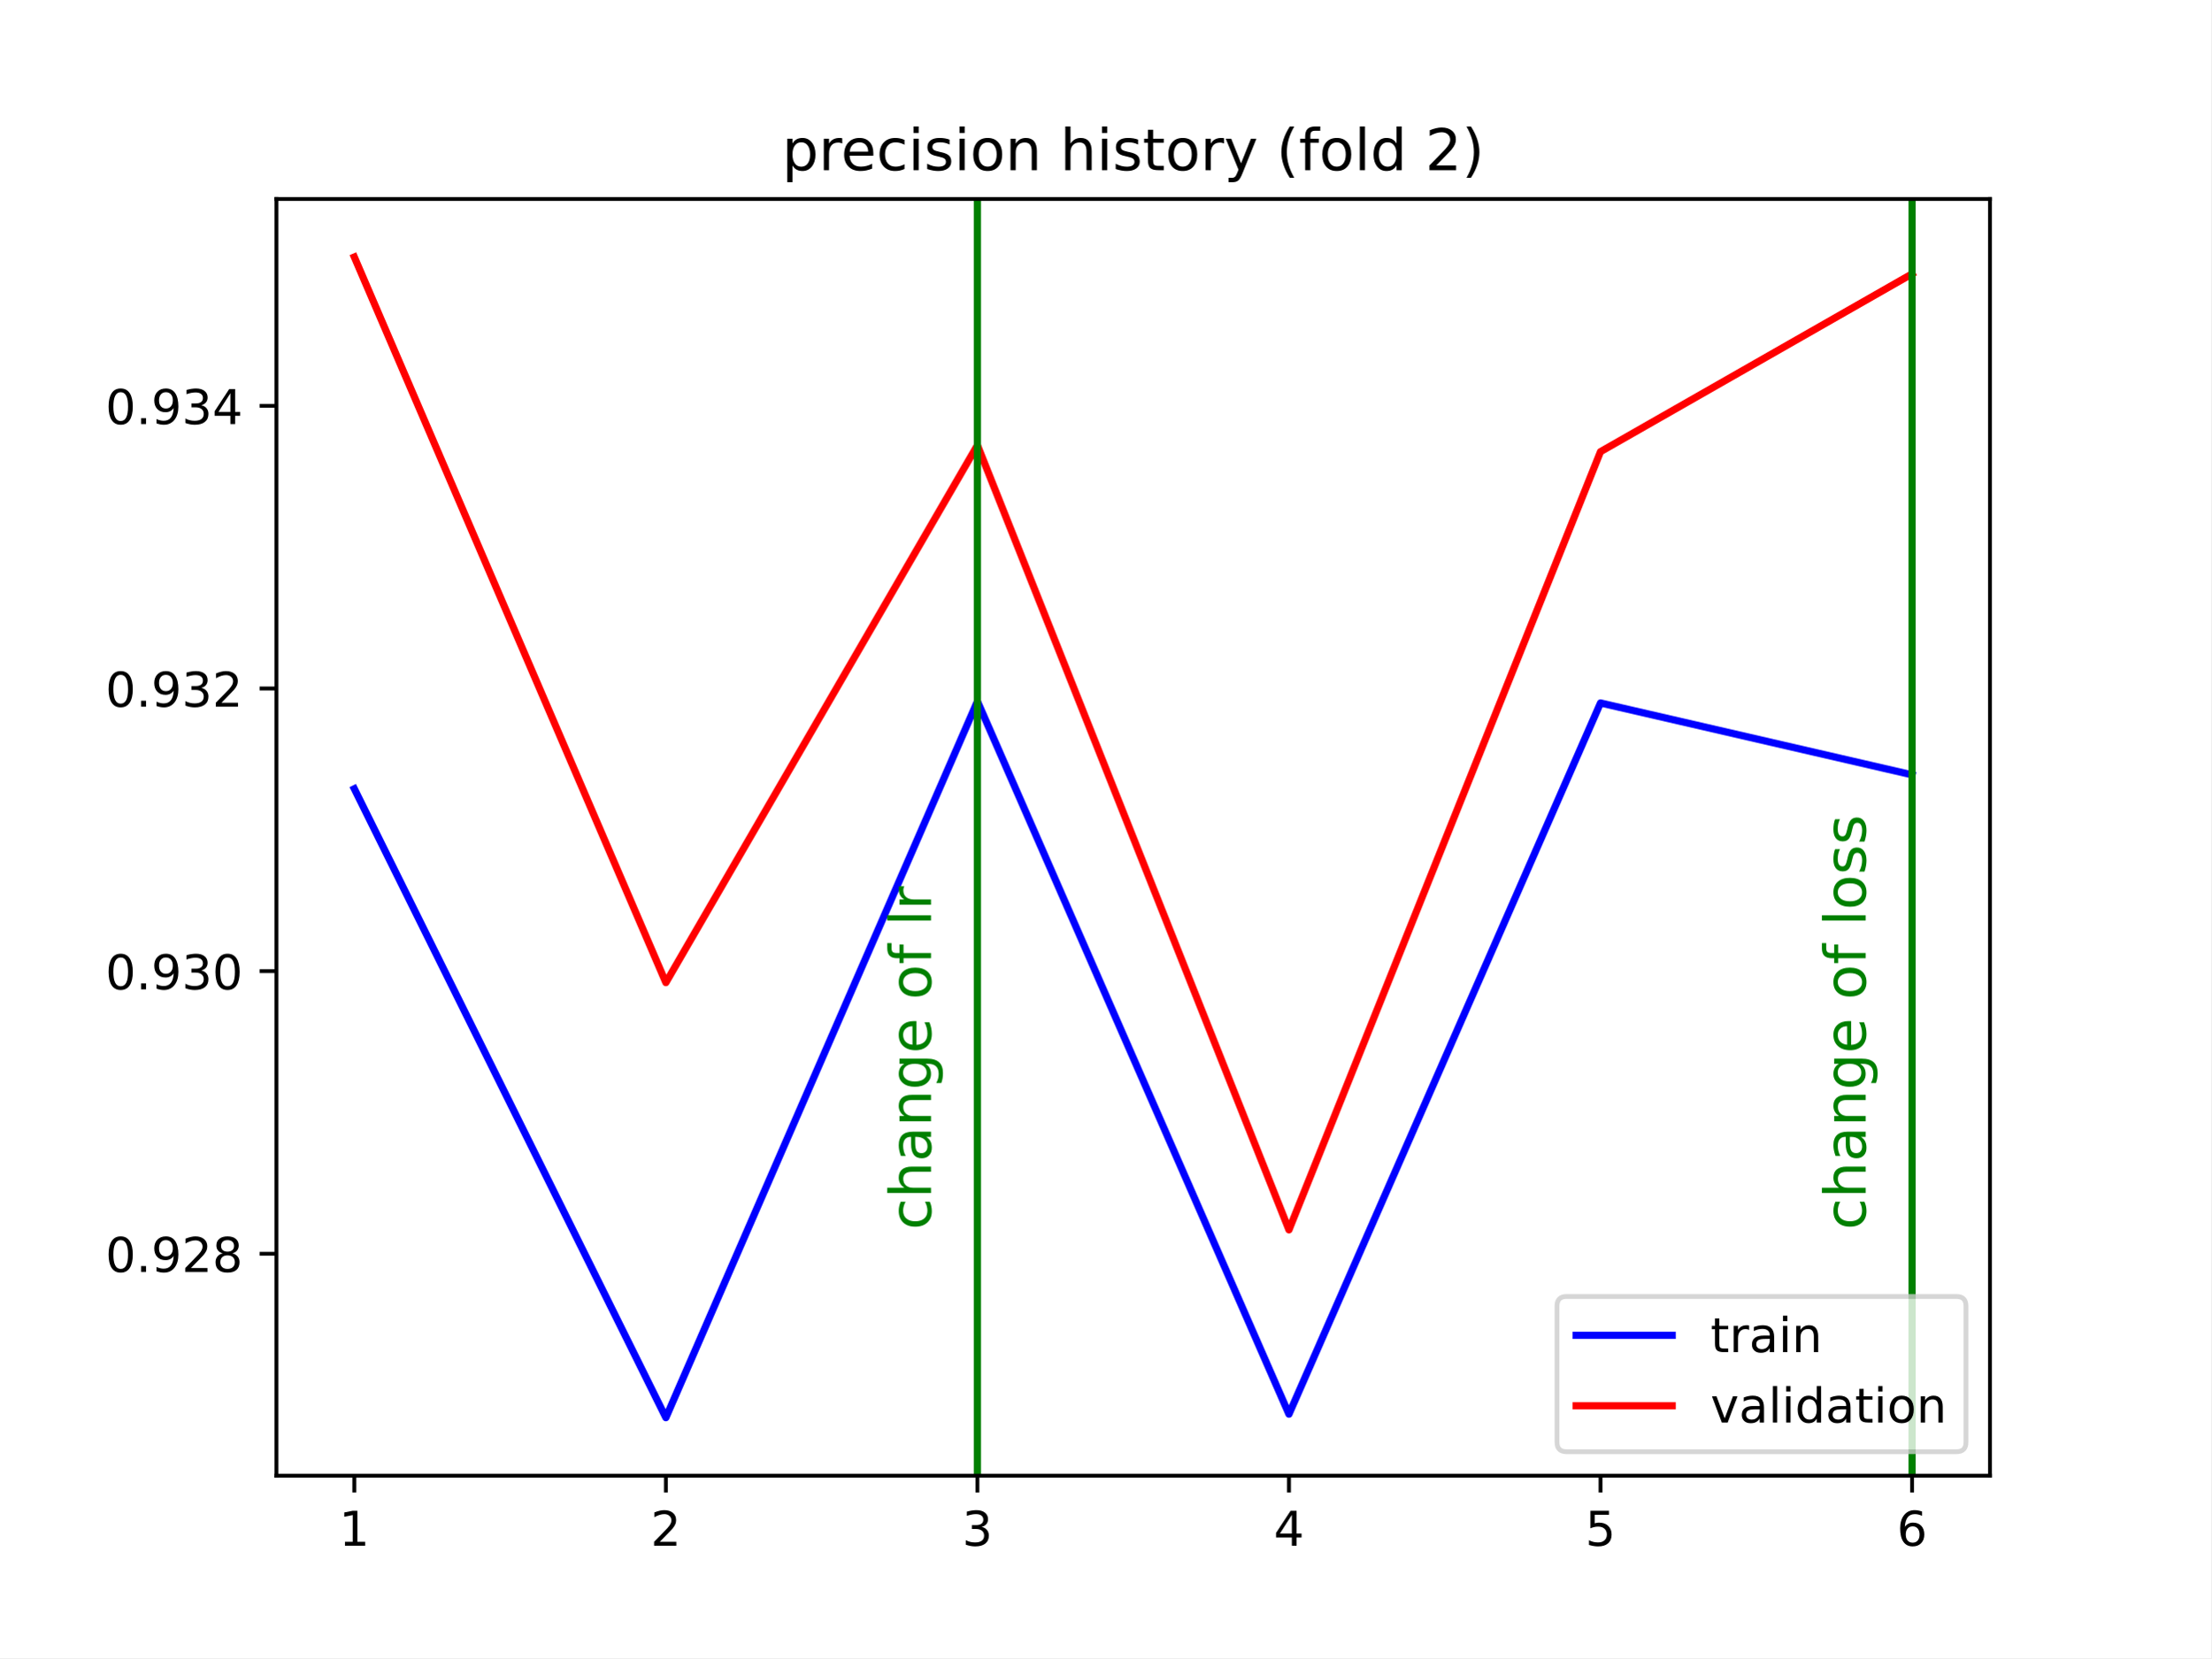
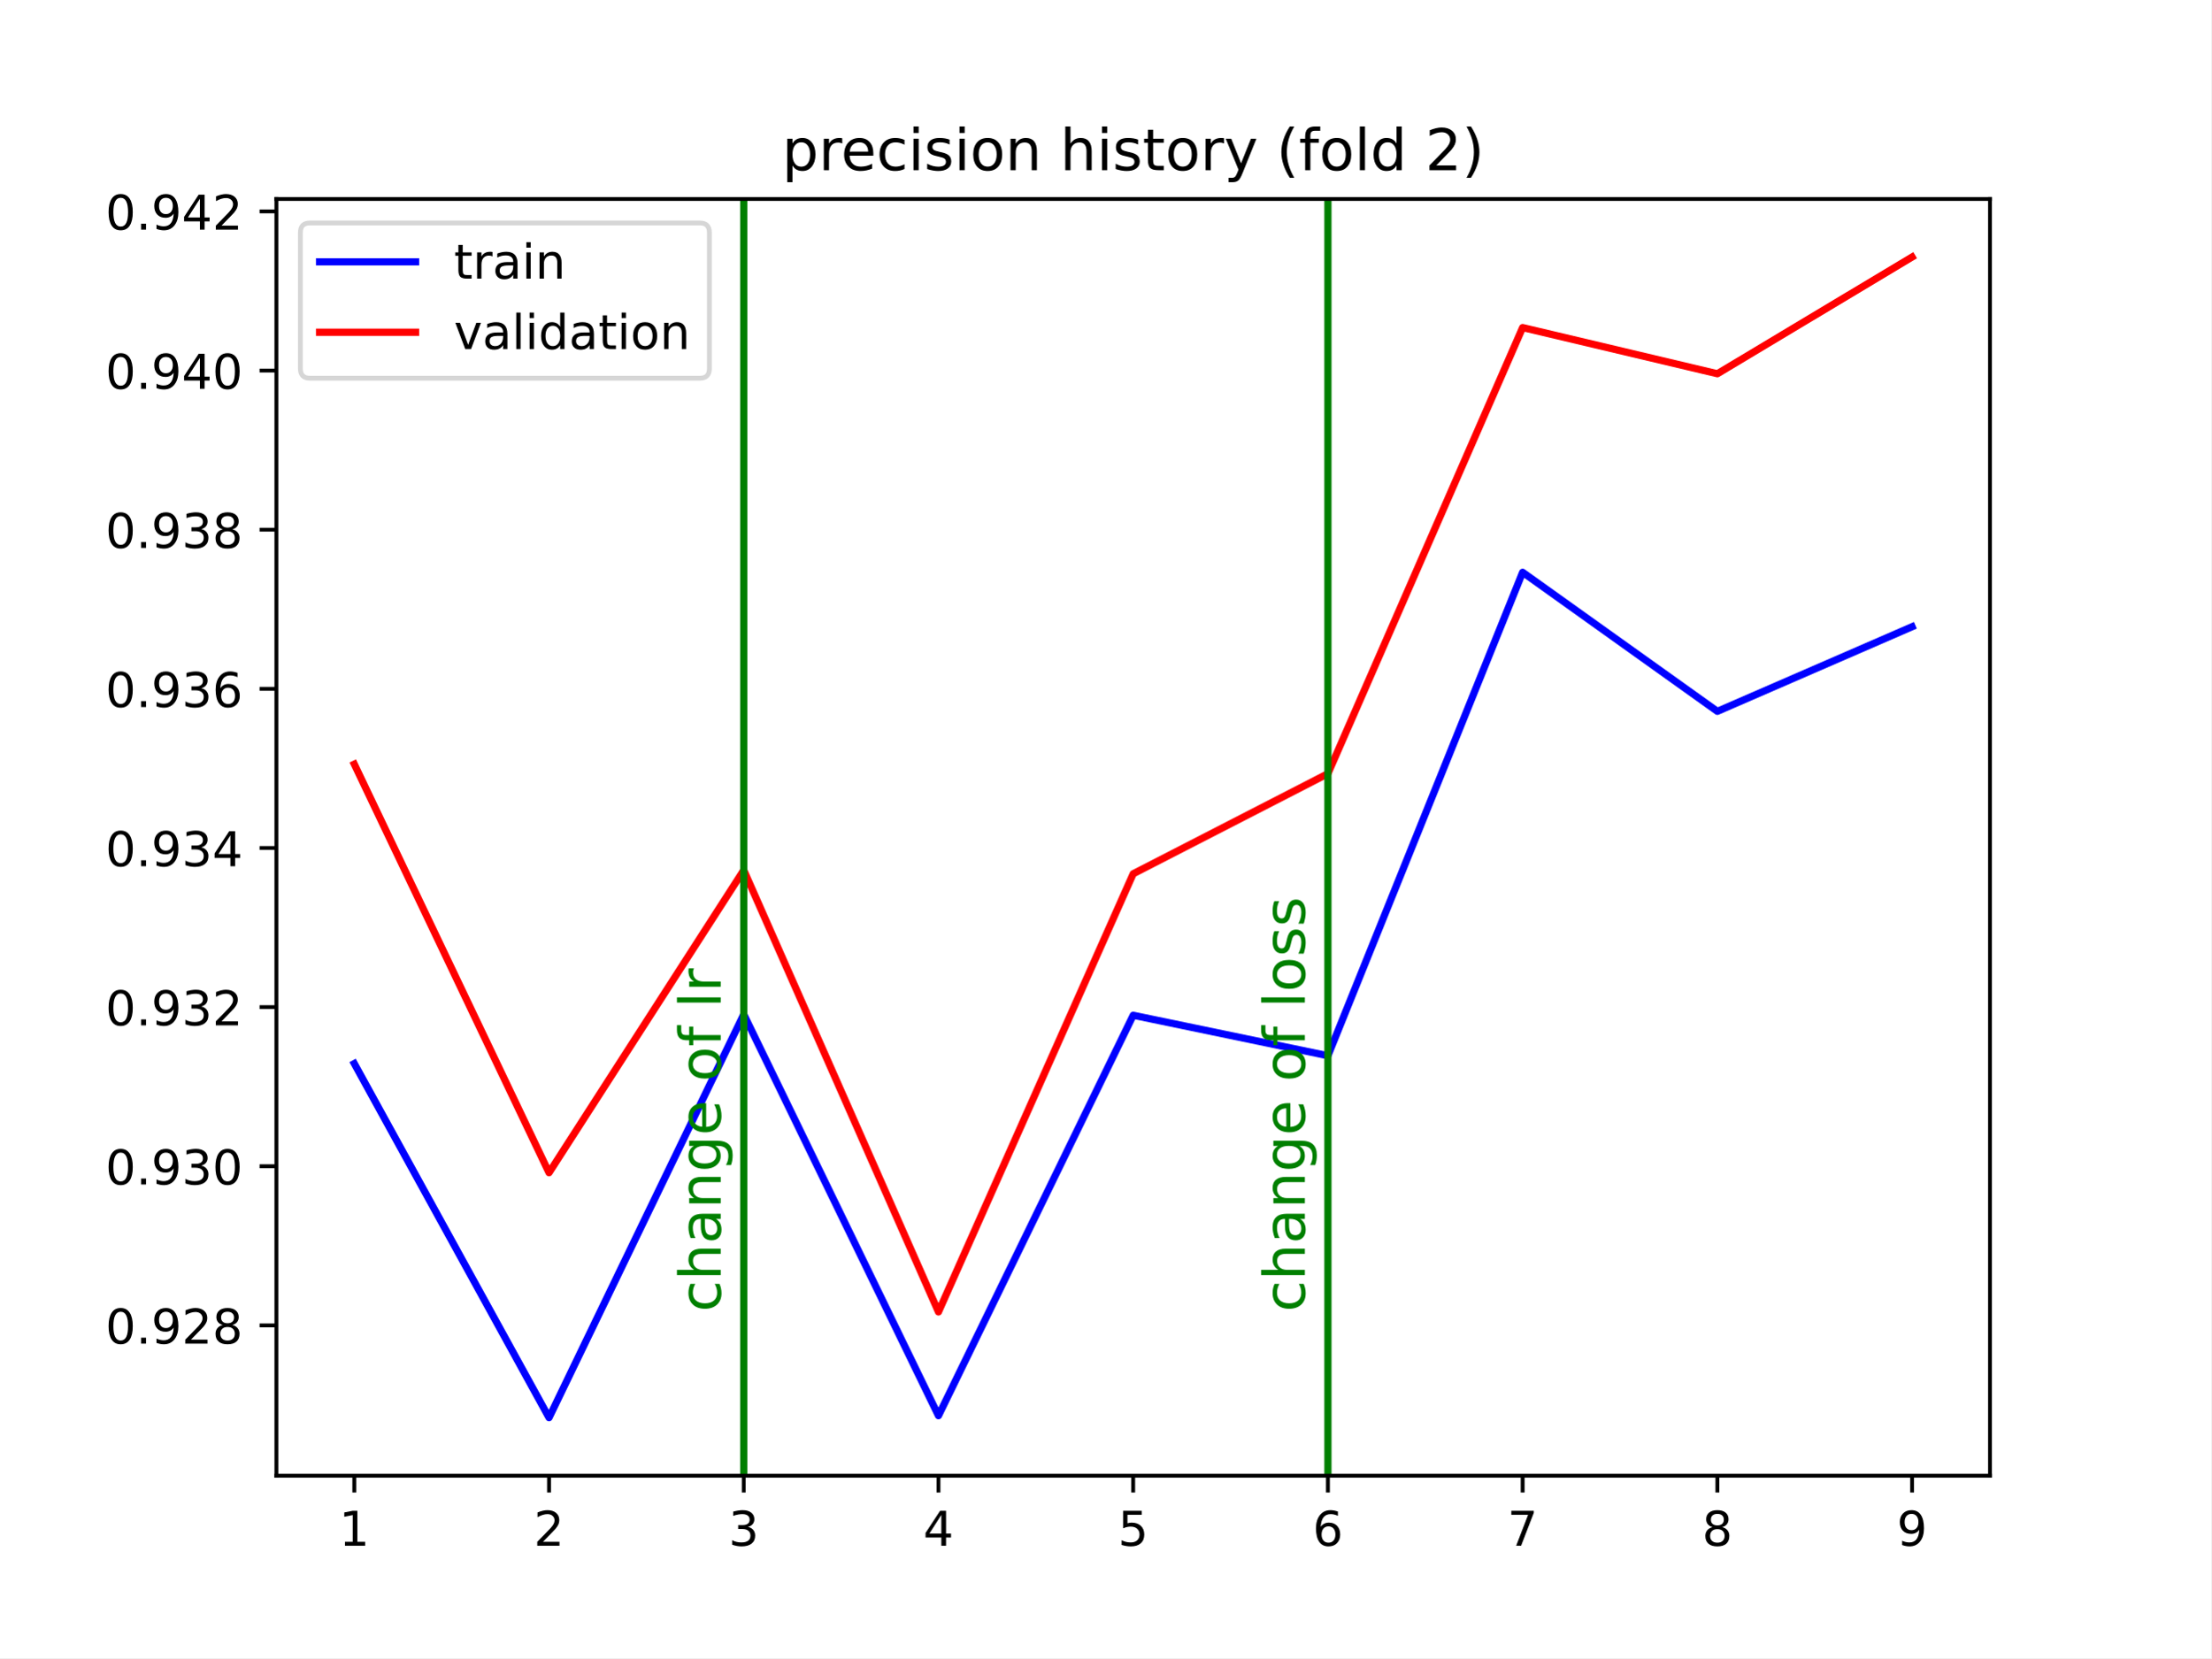
<svg xmlns="http://www.w3.org/2000/svg" xmlns:xlink="http://www.w3.org/1999/xlink" width="460.8pt" height="345.6pt" viewBox="0 0 460.8 345.6" version="1.1">
  <defs>
    <style type="text/css">*{stroke-linejoin: round; stroke-linecap: butt}</style>
  </defs>
  <g id="figure_1">
    <g id="patch_1">
      <path d="M 0 345.6  L 460.8 345.6  L 460.8 0  L 0 0  z " style="fill: #ffffff" />
    </g>
    <g id="axes_1">
      <g id="patch_2">
        <path d="M 57.6 307.584  L 414.72 307.584  L 414.72 41.472  L 57.6 41.472  z " style="fill: #ffffff" />
      </g>
      <g id="matplotlib.axis_1">
        <g id="xtick_1">
          <g id="line2d_1">
            <defs>
-               <path id="mae7139262c" d="M 0 0  L 0 3.5  " style="stroke: #000000; stroke-width: 0.8" />
+               <path id="m12e2330ca6" d="M 0 0  L 0 3.5  " style="stroke: #000000; stroke-width: 0.8" />
            </defs>
            <g>
-               <use xlink:href="#mae7139262c" x="73.833" y="307.584" style="stroke: #000000; stroke-width: 0.8" />
+               <use xlink:href="#m12e2330ca6" x="73.833" y="307.584" style="stroke: #000000; stroke-width: 0.8" />
            </g>
          </g>
          <g id="text_1">
            <g transform="translate(70.65148 322.1824) scale(0.1 -0.1)">
              <defs>
                <path id="DejaVuSans-31" d="M 794 531  L 1825 531  L 1825 4091  L 703 3866  L 703 4441  L 1819 4666  L 2450 4666  L 2450 531  L 3481 531  L 3481 0  L 794 0  L 794 531  z " transform="scale(0.015625)" />
              </defs>
              <use xlink:href="#DejaVuSans-31" />
            </g>
          </g>
        </g>
        <g id="xtick_2">
          <g id="line2d_2">
            <g>
-               <use xlink:href="#mae7139262c" x="138.764" y="307.584" style="stroke: #000000; stroke-width: 0.8" />
+               <use xlink:href="#m12e2330ca6" x="114.415" y="307.584" style="stroke: #000000; stroke-width: 0.8" />
            </g>
          </g>
          <g id="text_2">
-             <g transform="translate(135.5824 322.1824) scale(0.1 -0.1)">
+             <g transform="translate(111.2333 322.1824) scale(0.1 -0.1)">
              <defs>
                <path id="DejaVuSans-32" d="M 1228 531  L 3431 531  L 3431 0  L 469 0  L 469 531  Q 828 903 1448 1529  Q 2069 2156 2228 2338  Q 2531 2678 2651 2914  Q 2772 3150 2772 3378  Q 2772 3750 2511 3984  Q 2250 4219 1831 4219  Q 1534 4219 1204 4116  Q 875 4013 500 3803  L 500 4441  Q 881 4594 1212 4672  Q 1544 4750 1819 4750  Q 2544 4750 2975 4387  Q 3406 4025 3406 3419  Q 3406 3131 3298 2873  Q 3191 2616 2906 2266  Q 2828 2175 2409 1742  Q 1991 1309 1228 531  z " transform="scale(0.015625)" />
              </defs>
              <use xlink:href="#DejaVuSans-32" />
            </g>
          </g>
        </g>
        <g id="xtick_3">
          <g id="line2d_3">
            <g>
-               <use xlink:href="#mae7139262c" x="203.695" y="307.584" style="stroke: #000000; stroke-width: 0.8" />
+               <use xlink:href="#m12e2330ca6" x="154.996" y="307.584" style="stroke: #000000; stroke-width: 0.8" />
            </g>
          </g>
          <g id="text_3">
-             <g transform="translate(200.5133 322.1824) scale(0.1 -0.1)">
+             <g transform="translate(151.8151 322.1824) scale(0.1 -0.1)">
              <defs>
                <path id="DejaVuSans-33" d="M 2597 2516  Q 3050 2419 3304 2112  Q 3559 1806 3559 1356  Q 3559 666 3084 287  Q 2609 -91 1734 -91  Q 1441 -91 1130 -33  Q 819 25 488 141  L 488 750  Q 750 597 1062 519  Q 1375 441 1716 441  Q 2309 441 2620 675  Q 2931 909 2931 1356  Q 2931 1769 2642 2001  Q 2353 2234 1838 2234  L 1294 2234  L 1294 2753  L 1863 2753  Q 2328 2753 2575 2939  Q 2822 3125 2822 3475  Q 2822 3834 2567 4026  Q 2313 4219 1838 4219  Q 1578 4219 1281 4162  Q 984 4106 628 3988  L 628 4550  Q 988 4650 1302 4700  Q 1616 4750 1894 4750  Q 2613 4750 3031 4423  Q 3450 4097 3450 3541  Q 3450 3153 3228 2886  Q 3006 2619 2597 2516  z " transform="scale(0.015625)" />
              </defs>
              <use xlink:href="#DejaVuSans-33" />
            </g>
          </g>
        </g>
        <g id="xtick_4">
          <g id="line2d_4">
            <g>
-               <use xlink:href="#mae7139262c" x="268.625" y="307.584" style="stroke: #000000; stroke-width: 0.8" />
+               <use xlink:href="#m12e2330ca6" x="195.578" y="307.584" style="stroke: #000000; stroke-width: 0.8" />
            </g>
          </g>
          <g id="text_4">
-             <g transform="translate(265.4442 322.1824) scale(0.1 -0.1)">
+             <g transform="translate(192.3969 322.1824) scale(0.1 -0.1)">
              <defs>
                <path id="DejaVuSans-34" d="M 2419 4116  L 825 1625  L 2419 1625  L 2419 4116  z M 2253 4666  L 3047 4666  L 3047 1625  L 3713 1625  L 3713 1100  L 3047 1100  L 3047 0  L 2419 0  L 2419 1100  L 313 1100  L 313 1709  L 2253 4666  z " transform="scale(0.015625)" />
              </defs>
              <use xlink:href="#DejaVuSans-34" />
            </g>
          </g>
        </g>
        <g id="xtick_5">
          <g id="line2d_5">
            <g>
-               <use xlink:href="#mae7139262c" x="333.556" y="307.584" style="stroke: #000000; stroke-width: 0.8" />
+               <use xlink:href="#m12e2330ca6" x="236.16" y="307.584" style="stroke: #000000; stroke-width: 0.8" />
            </g>
          </g>
          <g id="text_5">
-             <g transform="translate(330.3751 322.1824) scale(0.1 -0.1)">
+             <g transform="translate(232.9787 322.1824) scale(0.1 -0.1)">
              <defs>
                <path id="DejaVuSans-35" d="M 691 4666  L 3169 4666  L 3169 4134  L 1269 4134  L 1269 2991  Q 1406 3038 1543 3061  Q 1681 3084 1819 3084  Q 2600 3084 3056 2656  Q 3513 2228 3513 1497  Q 3513 744 3044 326  Q 2575 -91 1722 -91  Q 1428 -91 1123 -41  Q 819 9 494 109  L 494 744  Q 775 591 1075 516  Q 1375 441 1709 441  Q 2250 441 2565 725  Q 2881 1009 2881 1497  Q 2881 1984 2565 2268  Q 2250 2553 1709 2553  Q 1456 2553 1204 2497  Q 953 2441 691 2322  L 691 4666  z " transform="scale(0.015625)" />
              </defs>
              <use xlink:href="#DejaVuSans-35" />
            </g>
          </g>
        </g>
        <g id="xtick_6">
          <g id="line2d_6">
            <g>
-               <use xlink:href="#mae7139262c" x="398.487" y="307.584" style="stroke: #000000; stroke-width: 0.8" />
+               <use xlink:href="#m12e2330ca6" x="276.742" y="307.584" style="stroke: #000000; stroke-width: 0.8" />
            </g>
          </g>
          <g id="text_6">
+             <g transform="translate(273.5606 322.1824) scale(0.1 -0.1)">
+               <defs>
+                 <path id="DejaVuSans-36" d="M 2113 2584  Q 1688 2584 1439 2293  Q 1191 2003 1191 1497  Q 1191 994 1439 701  Q 1688 409 2113 409  Q 2538 409 2786 701  Q 3034 994 3034 1497  Q 3034 2003 2786 2293  Q 2538 2584 2113 2584  z M 3366 4563  L 3366 3988  Q 3128 4100 2886 4159  Q 2644 4219 2406 4219  Q 1781 4219 1451 3797  Q 1122 3375 1075 2522  Q 1259 2794 1537 2939  Q 1816 3084 2150 3084  Q 2853 3084 3261 2657  Q 3669 2231 3669 1497  Q 3669 778 3244 343  Q 2819 -91 2113 -91  Q 1303 -91 875 529  Q 447 1150 447 2328  Q 447 3434 972 4092  Q 1497 4750 2381 4750  Q 2619 4750 2861 4703  Q 3103 4656 3366 4563  z " transform="scale(0.015625)" />
+               </defs>
+               <use xlink:href="#DejaVuSans-36" />
+             </g>
+           </g>
+         </g>
+         <g id="xtick_7">
+           <g id="line2d_7">
+             <g>
+               <use xlink:href="#m12e2330ca6" x="317.324" y="307.584" style="stroke: #000000; stroke-width: 0.8" />
+             </g>
+           </g>
+           <g id="text_7">
+             <g transform="translate(314.1424 322.1824) scale(0.1 -0.1)">
+               <defs>
+                 <path id="DejaVuSans-37" d="M 525 4666  L 3525 4666  L 3525 4397  L 1831 0  L 1172 0  L 2766 4134  L 525 4134  L 525 4666  z " transform="scale(0.015625)" />
+               </defs>
+               <use xlink:href="#DejaVuSans-37" />
+             </g>
+           </g>
+         </g>
+         <g id="xtick_8">
+           <g id="line2d_8">
+             <g>
+               <use xlink:href="#m12e2330ca6" x="357.905" y="307.584" style="stroke: #000000; stroke-width: 0.8" />
+             </g>
+           </g>
+           <g id="text_8">
+             <g transform="translate(354.7242 322.1824) scale(0.1 -0.1)">
+               <defs>
+                 <path id="DejaVuSans-38" d="M 2034 2216  Q 1584 2216 1326 1975  Q 1069 1734 1069 1313  Q 1069 891 1326 650  Q 1584 409 2034 409  Q 2484 409 2743 651  Q 3003 894 3003 1313  Q 3003 1734 2745 1975  Q 2488 2216 2034 2216  z M 1403 2484  Q 997 2584 770 2862  Q 544 3141 544 3541  Q 544 4100 942 4425  Q 1341 4750 2034 4750  Q 2731 4750 3128 4425  Q 3525 4100 3525 3541  Q 3525 3141 3298 2862  Q 3072 2584 2669 2484  Q 3125 2378 3379 2068  Q 3634 1759 3634 1313  Q 3634 634 3220 271  Q 2806 -91 2034 -91  Q 1263 -91 848 271  Q 434 634 434 1313  Q 434 1759 690 2068  Q 947 2378 1403 2484  z M 1172 3481  Q 1172 3119 1398 2916  Q 1625 2713 2034 2713  Q 2441 2713 2670 2916  Q 2900 3119 2900 3481  Q 2900 3844 2670 4047  Q 2441 4250 2034 4250  Q 1625 4250 1398 4047  Q 1172 3844 1172 3481  z " transform="scale(0.015625)" />
+               </defs>
+               <use xlink:href="#DejaVuSans-38" />
+             </g>
+           </g>
+         </g>
+         <g id="xtick_9">
+           <g id="line2d_9">
+             <g>
+               <use xlink:href="#m12e2330ca6" x="398.487" y="307.584" style="stroke: #000000; stroke-width: 0.8" />
+             </g>
+           </g>
+           <g id="text_9">
            <g transform="translate(395.306 322.1824) scale(0.1 -0.1)">
              <defs>
-                 <path id="DejaVuSans-36" d="M 2113 2584  Q 1688 2584 1439 2293  Q 1191 2003 1191 1497  Q 1191 994 1439 701  Q 1688 409 2113 409  Q 2538 409 2786 701  Q 3034 994 3034 1497  Q 3034 2003 2786 2293  Q 2538 2584 2113 2584  z M 3366 4563  L 3366 3988  Q 3128 4100 2886 4159  Q 2644 4219 2406 4219  Q 1781 4219 1451 3797  Q 1122 3375 1075 2522  Q 1259 2794 1537 2939  Q 1816 3084 2150 3084  Q 2853 3084 3261 2657  Q 3669 2231 3669 1497  Q 3669 778 3244 343  Q 2819 -91 2113 -91  Q 1303 -91 875 529  Q 447 1150 447 2328  Q 447 3434 972 4092  Q 1497 4750 2381 4750  Q 2619 4750 2861 4703  Q 3103 4656 3366 4563  z " transform="scale(0.015625)" />
-               </defs>
-               <use xlink:href="#DejaVuSans-36" />
+                 <path id="DejaVuSans-39" d="M 703 97  L 703 672  Q 941 559 1184 500  Q 1428 441 1663 441  Q 2288 441 2617 861  Q 2947 1281 2994 2138  Q 2813 1869 2534 1725  Q 2256 1581 1919 1581  Q 1219 1581 811 2004  Q 403 2428 403 3163  Q 403 3881 828 4315  Q 1253 4750 1959 4750  Q 2769 4750 3195 4129  Q 3622 3509 3622 2328  Q 3622 1225 3098 567  Q 2575 -91 1691 -91  Q 1453 -91 1209 -44  Q 966 3 703 97  z M 1959 2075  Q 2384 2075 2632 2365  Q 2881 2656 2881 3163  Q 2881 3666 2632 3958  Q 2384 4250 1959 4250  Q 1534 4250 1286 3958  Q 1038 3666 1038 3163  Q 1038 2656 1286 2365  Q 1534 2075 1959 2075  z " transform="scale(0.015625)" />
+               </defs>
+               <use xlink:href="#DejaVuSans-39" />
            </g>
          </g>
        </g>
      </g>
      <g id="matplotlib.axis_2">
        <g id="ytick_1">
-           <g id="line2d_7">
+           <g id="line2d_10">
            <defs>
-               <path id="m8d98d73400" d="M 0 0  L -3.5 0  " style="stroke: #000000; stroke-width: 0.8" />
+               <path id="ma9122851a7" d="M 0 0  L -3.5 0  " style="stroke: #000000; stroke-width: 0.8" />
            </defs>
            <g>
-               <use xlink:href="#m8d98d73400" x="57.6" y="261.324" style="stroke: #000000; stroke-width: 0.8" />
-             </g>
-           </g>
-           <g id="text_7">
-             <g transform="translate(21.97188 265.1232) scale(0.1 -0.1)">
+               <use xlink:href="#ma9122851a7" x="57.6" y="276.252" style="stroke: #000000; stroke-width: 0.8" />
+             </g>
+           </g>
+           <g id="text_10">
+             <g transform="translate(21.97188 280.0516) scale(0.1 -0.1)">
              <defs>
                <path id="DejaVuSans-30" d="M 2034 4250  Q 1547 4250 1301 3770  Q 1056 3291 1056 2328  Q 1056 1369 1301 889  Q 1547 409 2034 409  Q 2525 409 2770 889  Q 3016 1369 3016 2328  Q 3016 3291 2770 3770  Q 2525 4250 2034 4250  z M 2034 4750  Q 2819 4750 3233 4129  Q 3647 3509 3647 2328  Q 3647 1150 3233 529  Q 2819 -91 2034 -91  Q 1250 -91 836 529  Q 422 1150 422 2328  Q 422 3509 836 4129  Q 1250 4750 2034 4750  z " transform="scale(0.015625)" />
                <path id="DejaVuSans-2e" d="M 684 794  L 1344 794  L 1344 0  L 684 0  L 684 794  z " transform="scale(0.015625)" />
-                 <path id="DejaVuSans-39" d="M 703 97  L 703 672  Q 941 559 1184 500  Q 1428 441 1663 441  Q 2288 441 2617 861  Q 2947 1281 2994 2138  Q 2813 1869 2534 1725  Q 2256 1581 1919 1581  Q 1219 1581 811 2004  Q 403 2428 403 3163  Q 403 3881 828 4315  Q 1253 4750 1959 4750  Q 2769 4750 3195 4129  Q 3622 3509 3622 2328  Q 3622 1225 3098 567  Q 2575 -91 1691 -91  Q 1453 -91 1209 -44  Q 966 3 703 97  z M 1959 2075  Q 2384 2075 2632 2365  Q 2881 2656 2881 3163  Q 2881 3666 2632 3958  Q 2384 4250 1959 4250  Q 1534 4250 1286 3958  Q 1038 3666 1038 3163  Q 1038 2656 1286 2365  Q 1534 2075 1959 2075  z " transform="scale(0.015625)" />
-                 <path id="DejaVuSans-38" d="M 2034 2216  Q 1584 2216 1326 1975  Q 1069 1734 1069 1313  Q 1069 891 1326 650  Q 1584 409 2034 409  Q 2484 409 2743 651  Q 3003 894 3003 1313  Q 3003 1734 2745 1975  Q 2488 2216 2034 2216  z M 1403 2484  Q 997 2584 770 2862  Q 544 3141 544 3541  Q 544 4100 942 4425  Q 1341 4750 2034 4750  Q 2731 4750 3128 4425  Q 3525 4100 3525 3541  Q 3525 3141 3298 2862  Q 3072 2584 2669 2484  Q 3125 2378 3379 2068  Q 3634 1759 3634 1313  Q 3634 634 3220 271  Q 2806 -91 2034 -91  Q 1263 -91 848 271  Q 434 634 434 1313  Q 434 1759 690 2068  Q 947 2378 1403 2484  z M 1172 3481  Q 1172 3119 1398 2916  Q 1625 2713 2034 2713  Q 2441 2713 2670 2916  Q 2900 3119 2900 3481  Q 2900 3844 2670 4047  Q 2441 4250 2034 4250  Q 1625 4250 1398 4047  Q 1172 3844 1172 3481  z " transform="scale(0.015625)" />
              </defs>
              <use xlink:href="#DejaVuSans-30" />
              <use xlink:href="#DejaVuSans-2e" x="63.623" />
              <use xlink:href="#DejaVuSans-39" x="95.41" />
              <use xlink:href="#DejaVuSans-32" x="159.033" />
              <use xlink:href="#DejaVuSans-38" x="222.656" />
            </g>
          </g>
        </g>
        <g id="ytick_2">
-           <g id="line2d_8">
-             <g>
-               <use xlink:href="#m8d98d73400" x="57.6" y="202.411" style="stroke: #000000; stroke-width: 0.8" />
-             </g>
-           </g>
-           <g id="text_8">
-             <g transform="translate(21.97188 206.2105) scale(0.1 -0.1)">
+           <g id="line2d_11">
+             <g>
+               <use xlink:href="#ma9122851a7" x="57.6" y="243.082" style="stroke: #000000; stroke-width: 0.8" />
+             </g>
+           </g>
+           <g id="text_11">
+             <g transform="translate(21.97188 246.8816) scale(0.1 -0.1)">
              <use xlink:href="#DejaVuSans-30" />
              <use xlink:href="#DejaVuSans-2e" x="63.623" />
              <use xlink:href="#DejaVuSans-39" x="95.41" />
              <use xlink:href="#DejaVuSans-33" x="159.033" />
              <use xlink:href="#DejaVuSans-30" x="222.656" />
            </g>
          </g>
        </g>
        <g id="ytick_3">
-           <g id="line2d_9">
-             <g>
-               <use xlink:href="#m8d98d73400" x="57.6" y="143.499" style="stroke: #000000; stroke-width: 0.8" />
-             </g>
-           </g>
-           <g id="text_9">
-             <g transform="translate(21.97188 147.2978) scale(0.1 -0.1)">
+           <g id="line2d_12">
+             <g>
+               <use xlink:href="#ma9122851a7" x="57.6" y="209.912" style="stroke: #000000; stroke-width: 0.8" />
+             </g>
+           </g>
+           <g id="text_12">
+             <g transform="translate(21.97188 213.7116) scale(0.1 -0.1)">
              <use xlink:href="#DejaVuSans-30" />
              <use xlink:href="#DejaVuSans-2e" x="63.623" />
              <use xlink:href="#DejaVuSans-39" x="95.41" />
              <use xlink:href="#DejaVuSans-33" x="159.033" />
              <use xlink:href="#DejaVuSans-32" x="222.656" />
            </g>
          </g>
        </g>
        <g id="ytick_4">
-           <g id="line2d_10">
-             <g>
-               <use xlink:href="#m8d98d73400" x="57.6" y="84.586" style="stroke: #000000; stroke-width: 0.8" />
-             </g>
-           </g>
-           <g id="text_10">
-             <g transform="translate(21.97188 88.38505) scale(0.1 -0.1)">
+           <g id="line2d_13">
+             <g>
+               <use xlink:href="#ma9122851a7" x="57.6" y="176.742" style="stroke: #000000; stroke-width: 0.8" />
+             </g>
+           </g>
+           <g id="text_13">
+             <g transform="translate(21.97188 180.5416) scale(0.1 -0.1)">
              <use xlink:href="#DejaVuSans-30" />
              <use xlink:href="#DejaVuSans-2e" x="63.623" />
              <use xlink:href="#DejaVuSans-39" x="95.41" />
              <use xlink:href="#DejaVuSans-33" x="159.033" />
              <use xlink:href="#DejaVuSans-34" x="222.656" />
            </g>
          </g>
        </g>
-       </g>
-       <g id="line2d_11">
-         <path d="M 73.833 164.404  L 138.764 295.488  L 203.695 146.175  L 268.625 294.762  L 333.556 146.519  L 398.487 161.499  " clip-path="url(#p2fa8928d30)" style="fill: none; stroke: #0000ff; stroke-width: 1.5; stroke-linecap: square" />
-       </g>
-       <g id="line2d_12">
-         <path d="M 73.833 53.568  L 138.764 204.813  L 203.695 92.794  L 268.625 256.348  L 333.556 94.137  L 398.487 57.073  " clip-path="url(#p2fa8928d30)" style="fill: none; stroke: #ff0000; stroke-width: 1.5; stroke-linecap: square" />
-       </g>
-       <g id="line2d_13">
-         <path d="M 203.695 307.584  L 203.695 41.472  " clip-path="url(#p2fa8928d30)" style="fill: none; stroke: #008000; stroke-width: 1.5; stroke-linecap: square" />
-       </g>
-       <g id="line2d_14">
-         <path d="M 398.487 307.584  L 398.487 41.472  " clip-path="url(#p2fa8928d30)" style="fill: none; stroke: #008000; stroke-width: 1.5; stroke-linecap: square" />
+         <g id="ytick_5">
+           <g id="line2d_14">
+             <g>
+               <use xlink:href="#ma9122851a7" x="57.6" y="143.572" style="stroke: #000000; stroke-width: 0.8" />
+             </g>
+           </g>
+           <g id="text_14">
+             <g transform="translate(21.97188 147.3716) scale(0.1 -0.1)">
+               <use xlink:href="#DejaVuSans-30" />
+               <use xlink:href="#DejaVuSans-2e" x="63.623" />
+               <use xlink:href="#DejaVuSans-39" x="95.41" />
+               <use xlink:href="#DejaVuSans-33" x="159.033" />
+               <use xlink:href="#DejaVuSans-36" x="222.656" />
+             </g>
+           </g>
+         </g>
+         <g id="ytick_6">
+           <g id="line2d_15">
+             <g>
+               <use xlink:href="#ma9122851a7" x="57.6" y="110.402" style="stroke: #000000; stroke-width: 0.8" />
+             </g>
+           </g>
+           <g id="text_15">
+             <g transform="translate(21.97188 114.2016) scale(0.1 -0.1)">
+               <use xlink:href="#DejaVuSans-30" />
+               <use xlink:href="#DejaVuSans-2e" x="63.623" />
+               <use xlink:href="#DejaVuSans-39" x="95.41" />
+               <use xlink:href="#DejaVuSans-33" x="159.033" />
+               <use xlink:href="#DejaVuSans-38" x="222.656" />
+             </g>
+           </g>
+         </g>
+         <g id="ytick_7">
+           <g id="line2d_16">
+             <g>
+               <use xlink:href="#ma9122851a7" x="57.6" y="77.232" style="stroke: #000000; stroke-width: 0.8" />
+             </g>
+           </g>
+           <g id="text_16">
+             <g transform="translate(21.97188 81.03159) scale(0.1 -0.1)">
+               <use xlink:href="#DejaVuSans-30" />
+               <use xlink:href="#DejaVuSans-2e" x="63.623" />
+               <use xlink:href="#DejaVuSans-39" x="95.41" />
+               <use xlink:href="#DejaVuSans-34" x="159.033" />
+               <use xlink:href="#DejaVuSans-30" x="222.656" />
+             </g>
+           </g>
+         </g>
+         <g id="ytick_8">
+           <g id="line2d_17">
+             <g>
+               <use xlink:href="#ma9122851a7" x="57.6" y="44.062" style="stroke: #000000; stroke-width: 0.8" />
+             </g>
+           </g>
+           <g id="text_17">
+             <g transform="translate(21.97188 47.86158) scale(0.1 -0.1)">
+               <use xlink:href="#DejaVuSans-30" />
+               <use xlink:href="#DejaVuSans-2e" x="63.623" />
+               <use xlink:href="#DejaVuSans-39" x="95.41" />
+               <use xlink:href="#DejaVuSans-34" x="159.033" />
+               <use xlink:href="#DejaVuSans-32" x="222.656" />
+             </g>
+           </g>
+         </g>
+       </g>
+       <g id="line2d_18">
+         <path d="M 73.833 221.683  L 114.415 295.488  L 154.996 211.419  L 195.578 295.079  L 236.16 211.613  L 276.742 220.047  L 317.324 119.281  L 357.905 148.264  L 398.487 130.624  " clip-path="url(#pfa45688a8f)" style="fill: none; stroke: #0000ff; stroke-width: 1.5; stroke-linecap: square" />
+       </g>
+       <g id="line2d_19">
+         <path d="M 73.833 159.278  L 114.415 244.435  L 154.996 181.364  L 195.578 273.451  L 236.16 182.12  L 276.742 161.252  L 317.324 68.269  L 357.905 77.895  L 398.487 53.568  " clip-path="url(#pfa45688a8f)" style="fill: none; stroke: #ff0000; stroke-width: 1.5; stroke-linecap: square" />
+       </g>
+       <g id="line2d_20">
+         <path d="M 154.996 307.584  L 154.996 41.472  " clip-path="url(#pfa45688a8f)" style="fill: none; stroke: #008000; stroke-width: 1.5; stroke-linecap: square" />
+       </g>
+       <g id="line2d_21">
+         <path d="M 276.742 307.584  L 276.742 41.472  " clip-path="url(#pfa45688a8f)" style="fill: none; stroke: #008000; stroke-width: 1.5; stroke-linecap: square" />
      </g>
      <g id="patch_3">
        <path d="M 57.6 307.584  L 57.6 41.472  " style="fill: none; stroke: #000000; stroke-width: 0.8; stroke-linejoin: miter; stroke-linecap: square" />
      </g>
      <g id="patch_4">
        <path d="M 414.72 307.584  L 414.72 41.472  " style="fill: none; stroke: #000000; stroke-width: 0.8; stroke-linejoin: miter; stroke-linecap: square" />
      </g>
      <g id="patch_5">
        <path d="M 57.6 307.584  L 414.72 307.584  " style="fill: none; stroke: #000000; stroke-width: 0.8; stroke-linejoin: miter; stroke-linecap: square" />
      </g>
      <g id="patch_6">
        <path d="M 57.6 41.472  L 414.72 41.472  " style="fill: none; stroke: #000000; stroke-width: 0.8; stroke-linejoin: miter; stroke-linecap: square" />
      </g>
-       <g id="text_11">
-         <g style="fill: #008000" transform="translate(194.0196 256.3476) rotate(-90) scale(0.12 -0.12)">
+       <g id="text_18">
+         <g style="fill: #008000" transform="translate(150.1912 273.4506) rotate(-90) scale(0.12 -0.12)">
          <defs>
            <path id="DejaVuSans-63" d="M 3122 3366  L 3122 2828  Q 2878 2963 2633 3030  Q 2388 3097 2138 3097  Q 1578 3097 1268 2742  Q 959 2388 959 1747  Q 959 1106 1268 751  Q 1578 397 2138 397  Q 2388 397 2633 464  Q 2878 531 3122 666  L 3122 134  Q 2881 22 2623 -34  Q 2366 -91 2075 -91  Q 1284 -91 818 406  Q 353 903 353 1747  Q 353 2603 823 3093  Q 1294 3584 2113 3584  Q 2378 3584 2631 3529  Q 2884 3475 3122 3366  z " transform="scale(0.015625)" />
            <path id="DejaVuSans-68" d="M 3513 2113  L 3513 0  L 2938 0  L 2938 2094  Q 2938 2591 2744 2837  Q 2550 3084 2163 3084  Q 1697 3084 1428 2787  Q 1159 2491 1159 1978  L 1159 0  L 581 0  L 581 4863  L 1159 4863  L 1159 2956  Q 1366 3272 1645 3428  Q 1925 3584 2291 3584  Q 2894 3584 3203 3211  Q 3513 2838 3513 2113  z " transform="scale(0.015625)" />
            <path id="DejaVuSans-61" d="M 2194 1759  Q 1497 1759 1228 1600  Q 959 1441 959 1056  Q 959 750 1161 570  Q 1363 391 1709 391  Q 2188 391 2477 730  Q 2766 1069 2766 1631  L 2766 1759  L 2194 1759  z M 3341 1997  L 3341 0  L 2766 0  L 2766 531  Q 2569 213 2275 61  Q 1981 -91 1556 -91  Q 1019 -91 701 211  Q 384 513 384 1019  Q 384 1609 779 1909  Q 1175 2209 1959 2209  L 2766 2209  L 2766 2266  Q 2766 2663 2505 2880  Q 2244 3097 1772 3097  Q 1472 3097 1187 3025  Q 903 2953 641 2809  L 641 3341  Q 956 3463 1253 3523  Q 1550 3584 1831 3584  Q 2591 3584 2966 3190  Q 3341 2797 3341 1997  z " transform="scale(0.015625)" />
            <path id="DejaVuSans-6e" d="M 3513 2113  L 3513 0  L 2938 0  L 2938 2094  Q 2938 2591 2744 2837  Q 2550 3084 2163 3084  Q 1697 3084 1428 2787  Q 1159 2491 1159 1978  L 1159 0  L 581 0  L 581 3500  L 1159 3500  L 1159 2956  Q 1366 3272 1645 3428  Q 1925 3584 2291 3584  Q 2894 3584 3203 3211  Q 3513 2838 3513 2113  z " transform="scale(0.015625)" />
            <path id="DejaVuSans-67" d="M 2906 1791  Q 2906 2416 2648 2759  Q 2391 3103 1925 3103  Q 1463 3103 1205 2759  Q 947 2416 947 1791  Q 947 1169 1205 825  Q 1463 481 1925 481  Q 2391 481 2648 825  Q 2906 1169 2906 1791  z M 3481 434  Q 3481 -459 3084 -895  Q 2688 -1331 1869 -1331  Q 1566 -1331 1297 -1286  Q 1028 -1241 775 -1147  L 775 -588  Q 1028 -725 1275 -790  Q 1522 -856 1778 -856  Q 2344 -856 2625 -561  Q 2906 -266 2906 331  L 2906 616  Q 2728 306 2450 153  Q 2172 0 1784 0  Q 1141 0 747 490  Q 353 981 353 1791  Q 353 2603 747 3093  Q 1141 3584 1784 3584  Q 2172 3584 2450 3431  Q 2728 3278 2906 2969  L 2906 3500  L 3481 3500  L 3481 434  z " transform="scale(0.015625)" />
            <path id="DejaVuSans-65" d="M 3597 1894  L 3597 1613  L 953 1613  Q 991 1019 1311 708  Q 1631 397 2203 397  Q 2534 397 2845 478  Q 3156 559 3463 722  L 3463 178  Q 3153 47 2828 -22  Q 2503 -91 2169 -91  Q 1331 -91 842 396  Q 353 884 353 1716  Q 353 2575 817 3079  Q 1281 3584 2069 3584  Q 2775 3584 3186 3129  Q 3597 2675 3597 1894  z M 3022 2063  Q 3016 2534 2758 2815  Q 2500 3097 2075 3097  Q 1594 3097 1305 2825  Q 1016 2553 972 2059  L 3022 2063  z " transform="scale(0.015625)" />
            <path id="DejaVuSans-20" transform="scale(0.015625)" />
            <path id="DejaVuSans-6f" d="M 1959 3097  Q 1497 3097 1228 2736  Q 959 2375 959 1747  Q 959 1119 1226 758  Q 1494 397 1959 397  Q 2419 397 2687 759  Q 2956 1122 2956 1747  Q 2956 2369 2687 2733  Q 2419 3097 1959 3097  z M 1959 3584  Q 2709 3584 3137 3096  Q 3566 2609 3566 1747  Q 3566 888 3137 398  Q 2709 -91 1959 -91  Q 1206 -91 779 398  Q 353 888 353 1747  Q 353 2609 779 3096  Q 1206 3584 1959 3584  z " transform="scale(0.015625)" />
            <path id="DejaVuSans-66" d="M 2375 4863  L 2375 4384  L 1825 4384  Q 1516 4384 1395 4259  Q 1275 4134 1275 3809  L 1275 3500  L 2222 3500  L 2222 3053  L 1275 3053  L 1275 0  L 697 0  L 697 3053  L 147 3053  L 147 3500  L 697 3500  L 697 3744  Q 697 4328 969 4595  Q 1241 4863 1831 4863  L 2375 4863  z " transform="scale(0.015625)" />
            <path id="DejaVuSans-6c" d="M 603 4863  L 1178 4863  L 1178 0  L 603 0  L 603 4863  z " transform="scale(0.015625)" />
            <path id="DejaVuSans-72" d="M 2631 2963  Q 2534 3019 2420 3045  Q 2306 3072 2169 3072  Q 1681 3072 1420 2755  Q 1159 2438 1159 1844  L 1159 0  L 581 0  L 581 3500  L 1159 3500  L 1159 2956  Q 1341 3275 1631 3429  Q 1922 3584 2338 3584  Q 2397 3584 2469 3576  Q 2541 3569 2628 3553  L 2631 2963  z " transform="scale(0.015625)" />
          </defs>
          <use xlink:href="#DejaVuSans-63" />
          <use xlink:href="#DejaVuSans-68" x="54.98" />
          <use xlink:href="#DejaVuSans-61" x="118.359" />
          <use xlink:href="#DejaVuSans-6e" x="179.639" />
          <use xlink:href="#DejaVuSans-67" x="243.018" />
          <use xlink:href="#DejaVuSans-65" x="306.494" />
          <use xlink:href="#DejaVuSans-20" x="368.018" />
          <use xlink:href="#DejaVuSans-6f" x="399.805" />
          <use xlink:href="#DejaVuSans-66" x="460.986" />
          <use xlink:href="#DejaVuSans-20" x="496.191" />
          <use xlink:href="#DejaVuSans-6c" x="527.979" />
          <use xlink:href="#DejaVuSans-72" x="555.762" />
        </g>
      </g>
-       <g id="text_12">
-         <g style="fill: #008000" transform="translate(388.8123 256.3476) rotate(-90) scale(0.12 -0.12)">
+       <g id="text_19">
+         <g style="fill: #008000" transform="translate(271.9367 273.4506) rotate(-90) scale(0.12 -0.12)">
          <defs>
            <path id="DejaVuSans-73" d="M 2834 3397  L 2834 2853  Q 2591 2978 2328 3040  Q 2066 3103 1784 3103  Q 1356 3103 1142 2972  Q 928 2841 928 2578  Q 928 2378 1081 2264  Q 1234 2150 1697 2047  L 1894 2003  Q 2506 1872 2764 1633  Q 3022 1394 3022 966  Q 3022 478 2636 193  Q 2250 -91 1575 -91  Q 1294 -91 989 -36  Q 684 19 347 128  L 347 722  Q 666 556 975 473  Q 1284 391 1588 391  Q 1994 391 2212 530  Q 2431 669 2431 922  Q 2431 1156 2273 1281  Q 2116 1406 1581 1522  L 1381 1569  Q 847 1681 609 1914  Q 372 2147 372 2553  Q 372 3047 722 3315  Q 1072 3584 1716 3584  Q 2034 3584 2315 3537  Q 2597 3491 2834 3397  z " transform="scale(0.015625)" />
          </defs>
          <use xlink:href="#DejaVuSans-63" />
          <use xlink:href="#DejaVuSans-68" x="54.98" />
          <use xlink:href="#DejaVuSans-61" x="118.359" />
          <use xlink:href="#DejaVuSans-6e" x="179.639" />
          <use xlink:href="#DejaVuSans-67" x="243.018" />
          <use xlink:href="#DejaVuSans-65" x="306.494" />
          <use xlink:href="#DejaVuSans-20" x="368.018" />
          <use xlink:href="#DejaVuSans-6f" x="399.805" />
          <use xlink:href="#DejaVuSans-66" x="460.986" />
          <use xlink:href="#DejaVuSans-20" x="496.191" />
          <use xlink:href="#DejaVuSans-6c" x="527.979" />
          <use xlink:href="#DejaVuSans-6f" x="555.762" />
          <use xlink:href="#DejaVuSans-73" x="616.943" />
          <use xlink:href="#DejaVuSans-73" x="669.043" />
        </g>
      </g>
-       <g id="text_13">
+       <g id="text_20">
        <g transform="translate(162.9797 35.472) scale(0.12 -0.12)">
          <defs>
            <path id="DejaVuSans-70" d="M 1159 525  L 1159 -1331  L 581 -1331  L 581 3500  L 1159 3500  L 1159 2969  Q 1341 3281 1617 3432  Q 1894 3584 2278 3584  Q 2916 3584 3314 3078  Q 3713 2572 3713 1747  Q 3713 922 3314 415  Q 2916 -91 2278 -91  Q 1894 -91 1617 61  Q 1341 213 1159 525  z M 3116 1747  Q 3116 2381 2855 2742  Q 2594 3103 2138 3103  Q 1681 3103 1420 2742  Q 1159 2381 1159 1747  Q 1159 1113 1420 752  Q 1681 391 2138 391  Q 2594 391 2855 752  Q 3116 1113 3116 1747  z " transform="scale(0.015625)" />
            <path id="DejaVuSans-69" d="M 603 3500  L 1178 3500  L 1178 0  L 603 0  L 603 3500  z M 603 4863  L 1178 4863  L 1178 4134  L 603 4134  L 603 4863  z " transform="scale(0.015625)" />
            <path id="DejaVuSans-74" d="M 1172 4494  L 1172 3500  L 2356 3500  L 2356 3053  L 1172 3053  L 1172 1153  Q 1172 725 1289 603  Q 1406 481 1766 481  L 2356 481  L 2356 0  L 1766 0  Q 1100 0 847 248  Q 594 497 594 1153  L 594 3053  L 172 3053  L 172 3500  L 594 3500  L 594 4494  L 1172 4494  z " transform="scale(0.015625)" />
            <path id="DejaVuSans-79" d="M 2059 -325  Q 1816 -950 1584 -1140  Q 1353 -1331 966 -1331  L 506 -1331  L 506 -850  L 844 -850  Q 1081 -850 1212 -737  Q 1344 -625 1503 -206  L 1606 56  L 191 3500  L 800 3500  L 1894 763  L 2988 3500  L 3597 3500  L 2059 -325  z " transform="scale(0.015625)" />
            <path id="DejaVuSans-28" d="M 1984 4856  Q 1566 4138 1362 3434  Q 1159 2731 1159 2009  Q 1159 1288 1364 580  Q 1569 -128 1984 -844  L 1484 -844  Q 1016 -109 783 600  Q 550 1309 550 2009  Q 550 2706 781 3412  Q 1013 4119 1484 4856  L 1984 4856  z " transform="scale(0.015625)" />
            <path id="DejaVuSans-64" d="M 2906 2969  L 2906 4863  L 3481 4863  L 3481 0  L 2906 0  L 2906 525  Q 2725 213 2448 61  Q 2172 -91 1784 -91  Q 1150 -91 751 415  Q 353 922 353 1747  Q 353 2572 751 3078  Q 1150 3584 1784 3584  Q 2172 3584 2448 3432  Q 2725 3281 2906 2969  z M 947 1747  Q 947 1113 1208 752  Q 1469 391 1925 391  Q 2381 391 2643 752  Q 2906 1113 2906 1747  Q 2906 2381 2643 2742  Q 2381 3103 1925 3103  Q 1469 3103 1208 2742  Q 947 2381 947 1747  z " transform="scale(0.015625)" />
            <path id="DejaVuSans-29" d="M 513 4856  L 1013 4856  Q 1481 4119 1714 3412  Q 1947 2706 1947 2009  Q 1947 1309 1714 600  Q 1481 -109 1013 -844  L 513 -844  Q 928 -128 1133 580  Q 1338 1288 1338 2009  Q 1338 2731 1133 3434  Q 928 4138 513 4856  z " transform="scale(0.015625)" />
          </defs>
          <use xlink:href="#DejaVuSans-70" />
          <use xlink:href="#DejaVuSans-72" x="63.477" />
          <use xlink:href="#DejaVuSans-65" x="102.34" />
          <use xlink:href="#DejaVuSans-63" x="163.863" />
          <use xlink:href="#DejaVuSans-69" x="218.844" />
          <use xlink:href="#DejaVuSans-73" x="246.627" />
          <use xlink:href="#DejaVuSans-69" x="298.727" />
          <use xlink:href="#DejaVuSans-6f" x="326.51" />
          <use xlink:href="#DejaVuSans-6e" x="387.691" />
          <use xlink:href="#DejaVuSans-20" x="451.07" />
          <use xlink:href="#DejaVuSans-68" x="482.857" />
          <use xlink:href="#DejaVuSans-69" x="546.236" />
          <use xlink:href="#DejaVuSans-73" x="574.02" />
          <use xlink:href="#DejaVuSans-74" x="626.119" />
          <use xlink:href="#DejaVuSans-6f" x="665.328" />
          <use xlink:href="#DejaVuSans-72" x="726.51" />
          <use xlink:href="#DejaVuSans-79" x="767.623" />
          <use xlink:href="#DejaVuSans-20" x="826.803" />
          <use xlink:href="#DejaVuSans-28" x="858.59" />
          <use xlink:href="#DejaVuSans-66" x="897.604" />
          <use xlink:href="#DejaVuSans-6f" x="932.809" />
          <use xlink:href="#DejaVuSans-6c" x="993.99" />
          <use xlink:href="#DejaVuSans-64" x="1021.773" />
          <use xlink:href="#DejaVuSans-20" x="1085.25" />
          <use xlink:href="#DejaVuSans-32" x="1117.037" />
          <use xlink:href="#DejaVuSans-29" x="1180.66" />
        </g>
      </g>
      <g id="legend_1">
        <g id="patch_7">
-           <path d="M 326.486 302.584  L 407.72 302.584  Q 409.72 302.584 409.72 300.584  L 409.72 272.228  Q 409.72 270.228 407.72 270.228  L 326.486 270.228  Q 324.486 270.228 324.486 272.228  L 324.486 300.584  Q 324.486 302.584 326.486 302.584  z " style="fill: #ffffff; opacity: 0.8; stroke: #cccccc; stroke-linejoin: miter" />
-         </g>
-         <g id="line2d_15">
-           <path d="M 328.486 278.326  L 338.486 278.326  L 348.486 278.326  " style="fill: none; stroke: #0000ff; stroke-width: 1.5; stroke-linecap: square" />
-         </g>
-         <g id="text_14">
-           <g transform="translate(356.4856 281.8262) scale(0.1 -0.1)">
+           <path d="M 64.6 78.828  L 145.834 78.828  Q 147.834 78.828 147.834 76.828  L 147.834 48.472  Q 147.834 46.472 145.834 46.472  L 64.6 46.472  Q 62.6 46.472 62.6 48.472  L 62.6 76.828  Q 62.6 78.828 64.6 78.828  z " style="fill: #ffffff; opacity: 0.8; stroke: #cccccc; stroke-linejoin: miter" />
+         </g>
+         <g id="line2d_22">
+           <path d="M 66.6 54.57  L 76.6 54.57  L 86.6 54.57  " style="fill: none; stroke: #0000ff; stroke-width: 1.5; stroke-linecap: square" />
+         </g>
+         <g id="text_21">
+           <g transform="translate(94.6 58.07044) scale(0.1 -0.1)">
            <use xlink:href="#DejaVuSans-74" />
            <use xlink:href="#DejaVuSans-72" x="39.209" />
            <use xlink:href="#DejaVuSans-61" x="80.322" />
            <use xlink:href="#DejaVuSans-69" x="141.602" />
            <use xlink:href="#DejaVuSans-6e" x="169.385" />
          </g>
        </g>
-         <g id="line2d_16">
-           <path d="M 328.486 293.004  L 338.486 293.004  L 348.486 293.004  " style="fill: none; stroke: #ff0000; stroke-width: 1.5; stroke-linecap: square" />
-         </g>
-         <g id="text_15">
-           <g transform="translate(356.4856 296.5043) scale(0.1 -0.1)">
+         <g id="line2d_23">
+           <path d="M 66.6 69.249  L 76.6 69.249  L 86.6 69.249  " style="fill: none; stroke: #ff0000; stroke-width: 1.5; stroke-linecap: square" />
+         </g>
+         <g id="text_22">
+           <g transform="translate(94.6 72.74856) scale(0.1 -0.1)">
            <defs>
              <path id="DejaVuSans-76" d="M 191 3500  L 800 3500  L 1894 563  L 2988 3500  L 3597 3500  L 2284 0  L 1503 0  L 191 3500  z " transform="scale(0.015625)" />
            </defs>
            <use xlink:href="#DejaVuSans-76" />
            <use xlink:href="#DejaVuSans-61" x="59.18" />
            <use xlink:href="#DejaVuSans-6c" x="120.459" />
            <use xlink:href="#DejaVuSans-69" x="148.242" />
            <use xlink:href="#DejaVuSans-64" x="176.025" />
            <use xlink:href="#DejaVuSans-61" x="239.502" />
            <use xlink:href="#DejaVuSans-74" x="300.781" />
            <use xlink:href="#DejaVuSans-69" x="339.99" />
            <use xlink:href="#DejaVuSans-6f" x="367.773" />
            <use xlink:href="#DejaVuSans-6e" x="428.955" />
          </g>
        </g>
      </g>
    </g>
  </g>
  <defs>
-     <clipPath id="p2fa8928d30">
+     <clipPath id="pfa45688a8f">
      <rect x="57.6" y="41.472" width="357.12" height="266.112" />
    </clipPath>
  </defs>
</svg>
